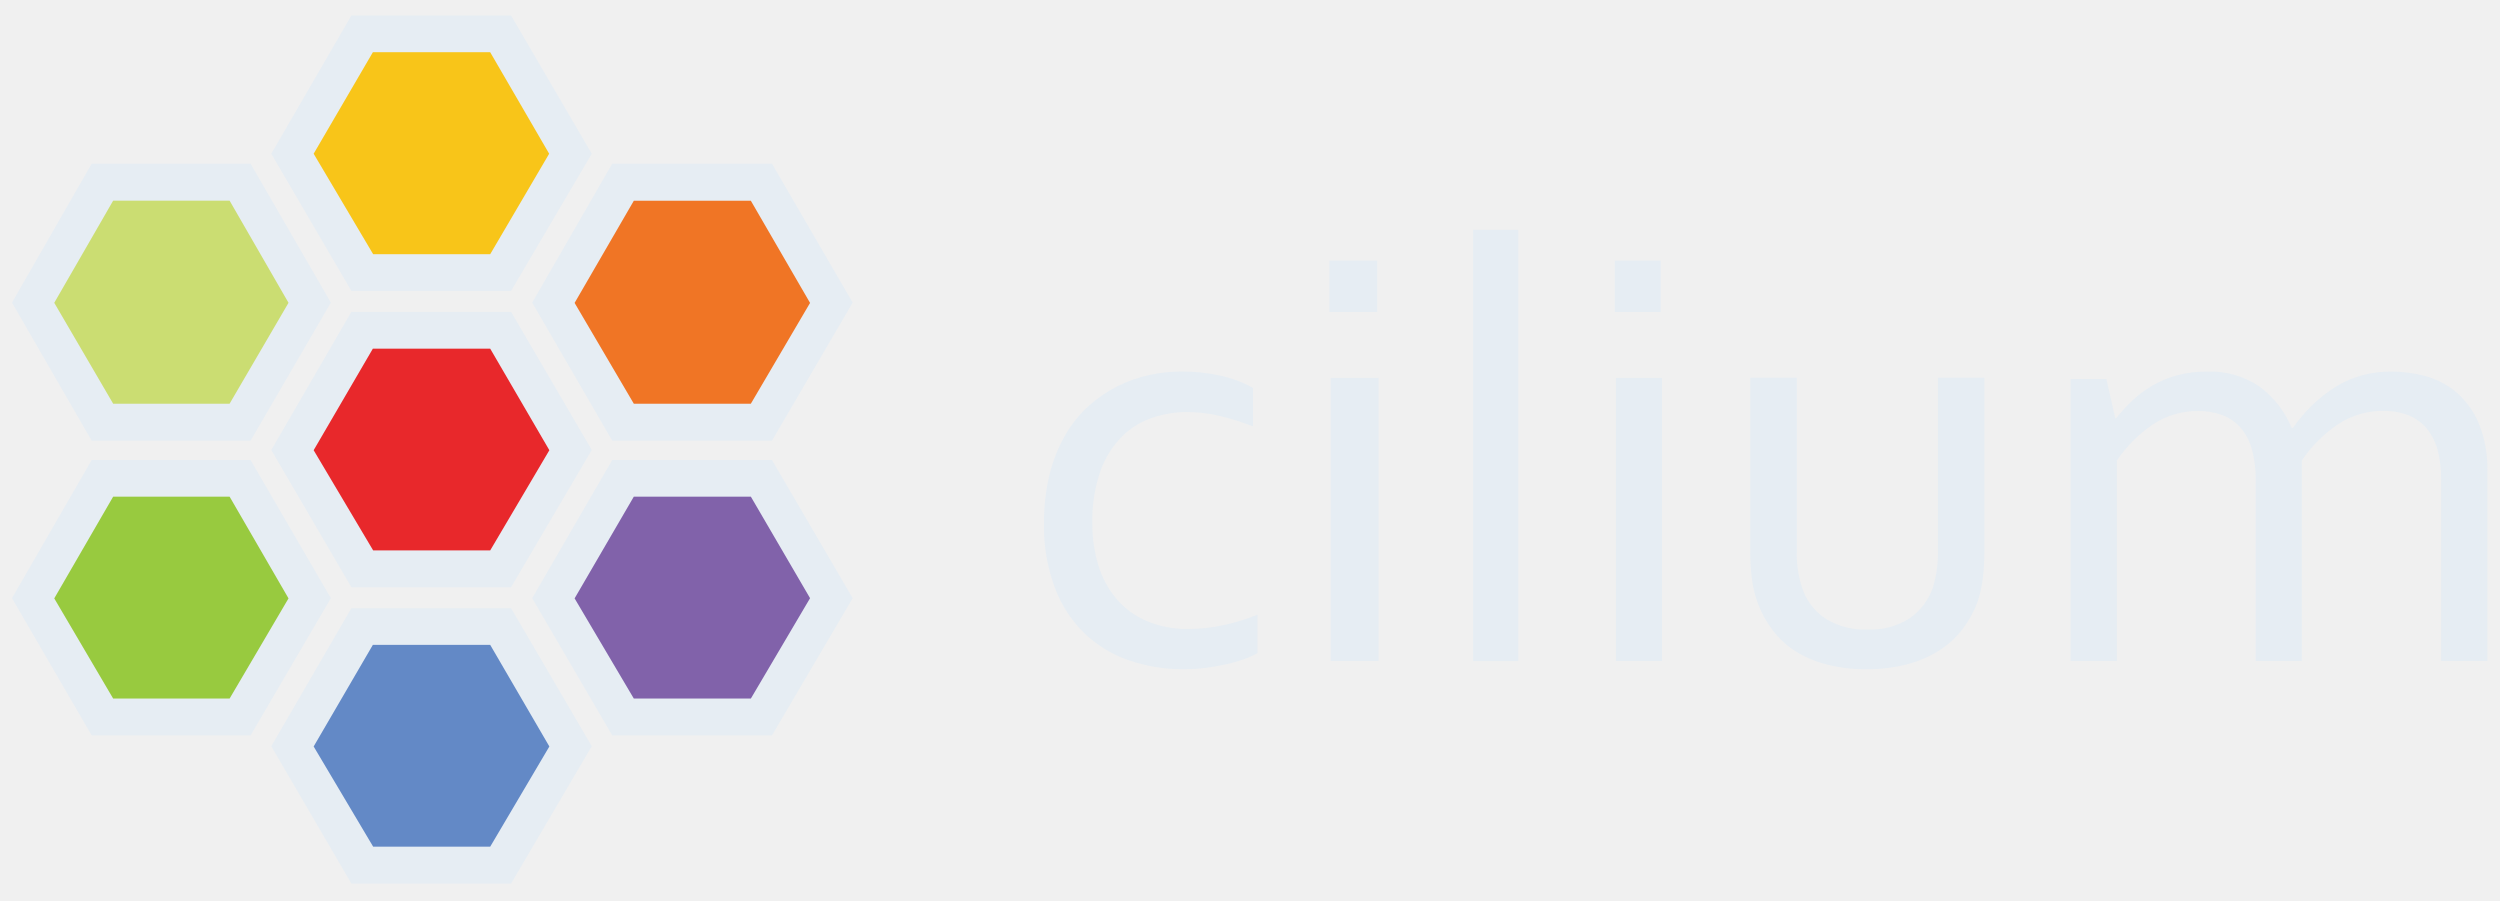
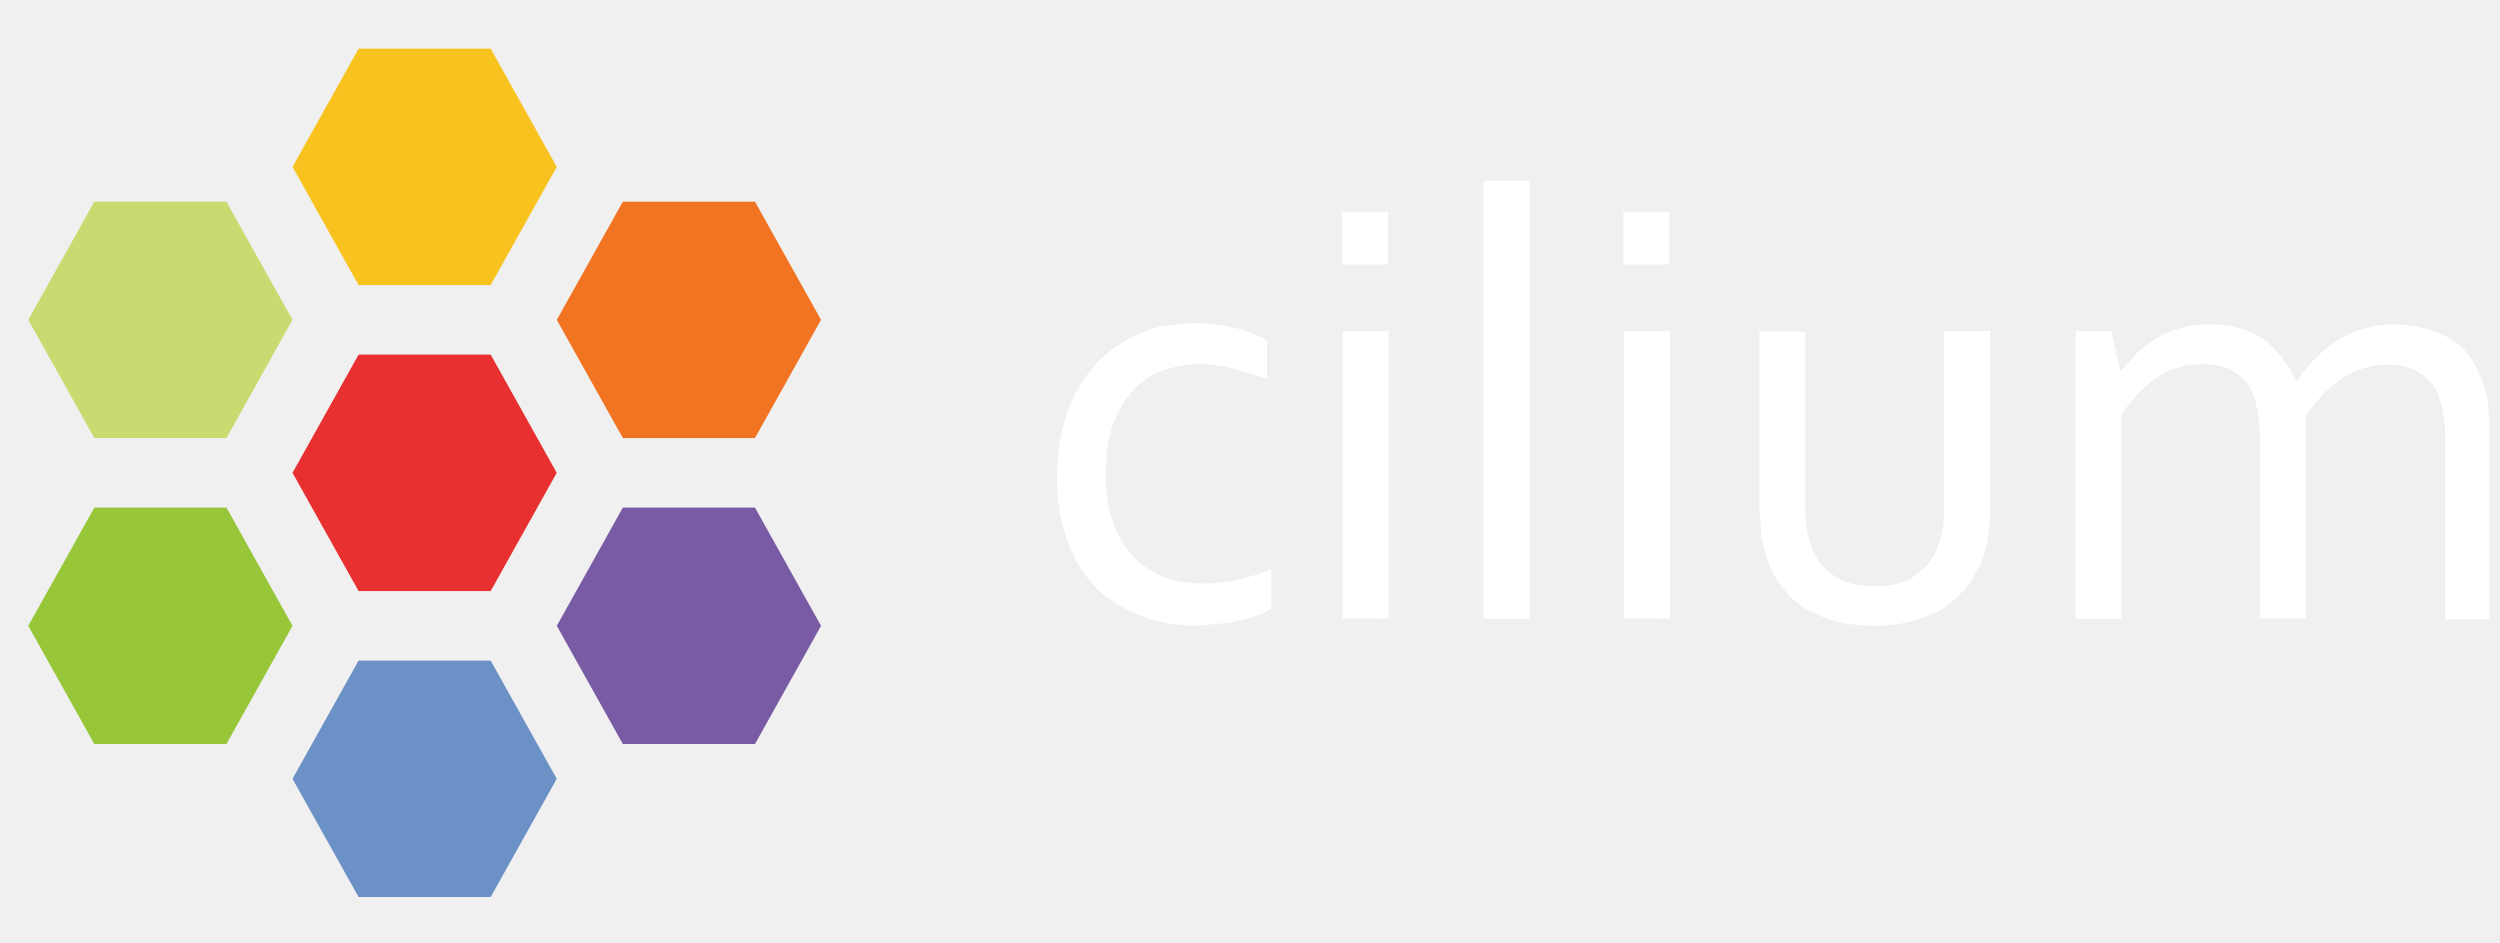
- <svg xmlns="http://www.w3.org/2000/svg" id="Layer_1" data-name="Layer 1" viewBox="0 0 633.333 228">
-   <defs>
-     <style>.cls-1{fill:#cbdd72;}.cls-2{fill:#98ca3f;}.cls-3{fill:#6389c6;}.cls-4{fill:#e8282b;}.cls-5{fill:#f8c519;}.cls-6{fill:#f07525;}.cls-7{fill:#8162aa;}.cls-8{fill:#e6edf3;}.cls-9{fill:#e6edf3;}</style>
-   </defs>
-   <path class="cls-1" d="M26.497,47.175H60.361L77.293,76.551,60.361,105.927H26.497L9.566,76.551Z" />
-   <path class="cls-2" d="M26.497,122.655H60.361l16.932,29.172L60.361,180.999H26.497L9.566,151.827Z" />
-   <path class="cls-3" d="M92.593,159.783h33.864l16.932,29.172L126.457,218.126H92.593L75.661,188.954Z" />
-   <path class="cls-4" d="M92.593,84.303h33.864l16.932,29.376L126.457,143.055H92.593L75.661,113.679Z" />
-   <path class="cls-5" d="M92.593,9.231h33.864L143.389,38.403,126.457,67.575H92.593L75.661,38.403Z" />
-   <path class="cls-6" d="M158.179,47.175h34.476l17.238,29.376L192.655,105.927H158.179l-17.238-29.376Z" />
-   <path class="cls-7" d="M158.179,122.655h34.476l17.238,29.172L192.655,180.999H158.179l-17.238-29.172Z" />
-   <path class="cls-8" d="M129.472,78.999H89.017L68.725,114.004l20.291,34.763H129.472L149.917,113.991Zm-5.29,60.443H94.537l-15.078-25.388L94.46,88.323H124.182l14.989,25.731Z" />
-   <path class="cls-8" d="M129.472,154.071H89.017L68.725,189.044l20.291,34.794H129.472l20.445-34.794Zm-5.29,60.425H94.537l-15.078-25.388L94.46,163.362H124.182l14.989,25.745Z" />
-   <path class="cls-8" d="M129.472,3.927H89.017L68.725,38.945l20.291,34.75H129.472l20.445-34.75Zm-5.29,60.475H94.537l-15.078-25.458L94.46,13.232H124.182l14.938,25.713Z" />
-   <path class="cls-8" d="M195.568,116.535H155.1l-20.279,35.005,20.279,34.763h40.468l20.445-34.763ZM190.214,176.969H160.568L145.567,151.59l15.001-25.773H190.214l15.002,25.722Z" />
-   <path class="cls-8" d="M195.568,41.463H155.1L134.821,76.66l20.279,34.979h40.468L216.012,76.66Zm-5.354,60.81H160.568L145.567,76.737l15.001-25.882H190.214L205.215,76.737Z" />
-   <path class="cls-8" d="M63.479,116.535H23.227L3.038,151.539l20.189,34.763H63.479l20.342-34.763ZM58.165,176.969H28.669L13.743,151.59l14.926-25.773h29.496l14.926,25.773Z" />
-   <path class="cls-8" d="M63.479,41.463H23.227L3.038,76.66l20.189,34.979H63.479L83.821,76.66Zm-5.315,60.81H28.669L13.743,76.711,28.669,50.829h29.496L73.091,76.711Z" />
-   <path class="cls-9" d="M299.385,94.117a43.959,43.959,0,0,1,9.931,1.089,29.493,29.493,0,0,1,8.1,3.054v9.749a65.305,65.305,0,0,0-8.715-2.714,36.9,36.9,0,0,0-8.1-.91,27,27,0,0,0-8.651,1.446,19.752,19.752,0,0,0-7.679,4.712,23.606,23.606,0,0,0-5.459,8.677,37.748,37.748,0,0,0-2.09,13.323,35.849,35.849,0,0,0,1.539,10.708,24.15,24.15,0,0,0,4.601,8.497,20.595,20.595,0,0,0,7.63,5.573,26.145,26.145,0,0,0,10.611,2.015,41.98,41.98,0,0,0,8.813-.959,49.706,49.706,0,0,0,8.65-2.664v9.748a21.007,21.007,0,0,1-3.354,1.511,37.092,37.092,0,0,1-4.552,1.316,52.898,52.898,0,0,1-5.265.91,45.557,45.557,0,0,1-5.573.341,42.001,42.001,0,0,1-13.656-2.193,30.759,30.759,0,0,1-11.242-6.711,31.606,31.606,0,0,1-7.598-11.487,43.872,43.872,0,0,1-2.851-16.394,51.194,51.194,0,0,1,1.458-12.755,38.541,38.541,0,0,1,4.034-9.96,30.087,30.087,0,0,1,5.978-7.328,33.497,33.497,0,0,1,15.325-7.734,38.627,38.627,0,0,1,8.116-.861Z" />
-   <path class="cls-9" d="M336.771,79.032V66.027h12.114V79.032Zm.32,88.429V95.726h12.164v71.734Z" />
-   <path class="cls-9" d="M373.183,167.46V58.225h11.444V167.46Z" />
-   <path class="cls-9" d="M409.074,79.032V66.027h11.656V79.032Zm.307,88.429V95.726h11.656v71.734Z" />
-   <path class="cls-9" d="M472.834,169.538a38.478,38.478,0,0,1-10.109-1.223,27.192,27.192,0,0,1-7.885-3.343,22.36,22.36,0,0,1-5.725-5.268,25.865,25.865,0,0,1-3.73-6.703,26.923,26.923,0,0,1-1.521-5.985,52.77,52.77,0,0,1-.458-7.111V95.677h11.778v44.033a27.192,27.192,0,0,0,1.636,9.997,14.834,14.834,0,0,0,5.889,7.16,18.808,18.808,0,0,0,10.371,2.609,18.216,18.216,0,0,0,10.747-2.87,15.888,15.888,0,0,0,5.823-7.73,28.471,28.471,0,0,0,1.276-9.165V95.677h11.778v44.228A51.628,51.628,0,0,1,502.295,146.69a30.222,30.222,0,0,1-1.325,5.806,26.888,26.888,0,0,1-3.762,6.85,23.67,23.67,0,0,1-5.889,5.414,28.527,28.527,0,0,1-8.179,3.523,39.616,39.616,0,0,1-10.306,1.256Z" />
-   <path class="cls-9" d="M583.137,167.46H571.427V121.495a26.801,26.801,0,0,0-1.025-7.933,13.933,13.933,0,0,0-2.944-5.375,11.534,11.534,0,0,0-4.603-3.076,17.535,17.535,0,0,0-6.002-.988,20.481,20.481,0,0,0-11.385,3.351,34.085,34.085,0,0,0-9.206,9.213v50.774H524.552V96.01h9.059l2.261,9.925h.227a41.368,41.368,0,0,1,4.278-4.631,27.39,27.39,0,0,1,5.139-3.756,25.371,25.371,0,0,1,6.23-2.526,28.902,28.902,0,0,1,7.4-.891,22.115,22.115,0,0,1,13.288,3.821,24.708,24.708,0,0,1,8.132,10.46h.309A38.108,38.108,0,0,1,591.774,97.921a26.624,26.624,0,0,1,14.296-3.789,32.819,32.819,0,0,1,8.019,1.053,20.233,20.233,0,0,1,7.791,3.87,21.2,21.2,0,0,1,5.904,7.787,30.013,30.013,0,0,1,2.342,12.775v47.844H618.415V121.495a27.397,27.397,0,0,0-1.009-7.933,14.382,14.382,0,0,0-3.009-5.424,11.591,11.591,0,0,0-4.619-3.076,17.547,17.547,0,0,0-6.002-.987,20.625,20.625,0,0,0-11.385,3.351,33.74,33.74,0,0,0-9.255,9.213Z" />
+ <svg xmlns="http://www.w3.org/2000/svg" width="191" height="72" viewBox="0 0 191 72" fill="none">
+   <path d="m22.348 36.124 5.047-9.031h10.093l5.047 9.031-5.047 9.031H27.395l-5.047-9.031Z" fill="#E83030" />
+   <path d="m22.348 59.5 5.047-9.031h10.093l5.047 9.031-5.047 9.031H27.395L22.348 59.5Z" fill="#6B91C7" />
+   <path d="m22.348 12.75 5.047-9.031h10.093l5.047 9.031-5.047 9.031H27.395l-5.047-9.031Z" fill="#F9C31F" />
+   <path d="m42.54 47.813 5.046-9.032H57.68l5.047 9.032-5.047 9.03H47.586l-5.047-9.03Z" fill="#795AA5" />
+   <path d="m42.54 24.436 5.046-9.03H57.68l5.047 9.03-5.047 9.032H47.586l-5.047-9.032Z" fill="#F17423" />
+   <path d="m2.16 47.813 5.047-9.032h10.094l5.047 9.032-5.047 9.03H7.207l-5.047-9.03Z" fill="#97C639" />
+   <path d="m2.16 24.436 5.047-9.03h10.094l5.047 9.03-5.047 9.032H7.207L2.16 24.436Z" fill="#C9DB70" />
+   <path d="M91.331 24.698c1.007.007 2.01.123 2.993.346.931.201 1.719.565 2.484.95v2.976a25.689 25.689 0 0 0-2.597-.807c-.874-.202-1.663-.345-2.54-.345-.876 0-1.718.143-2.596.403-.878.26-1.608.75-2.342 1.44-.677.69-1.214 1.555-1.663 2.65-.396 1.093-.592 2.447-.592 4.088 0 1.132.14 2.263.48 3.282a7.875 7.875 0 0 0 1.41 2.59c.622.75 1.411 1.297 2.26 1.698.93.404 2.003.604 3.215.604.874 0 1.72-.057 2.68-.259a22.41 22.41 0 0 0 2.597-.807v2.995c-.253.143-.591.345-.987.49-.395.146-.874.259-1.41.404-.48.143-.987.202-1.608.258l-1.663.144a11.85 11.85 0 0 1-4.15-.69 11.172 11.172 0 0 1-3.415-2.045 9.961 9.961 0 0 1-2.259-3.542c-.554-1.439-.874-3.055-.874-5.04 0-1.438.14-2.734.48-3.884.254-1.132.677-2.188 1.215-3.056.538-.867 1.109-1.64 1.805-2.263a10.409 10.409 0 0 1 2.2-1.497c.789-.404 1.608-.69 2.399-.892l2.484-.23-.006.04Zm11.204-4.492v-4.032h3.512v4.032h-3.512Zm.056 27.041V25.304h3.511v21.96l-3.511-.017Zm10.753.019V13.813h3.511v33.451l-3.511.002Zm10.677-27.06v-4.032h3.512v4.032h-3.512Zm.055 27.041V25.304h3.512v21.96l-3.512-.017Zm19.126.566a12.98 12.98 0 0 1-2.992-.345 10.322 10.322 0 0 1-2.342-1.007c-.676-.49-1.27-.951-1.719-1.641a6.364 6.364 0 0 1-1.109-2.045c-.198-.565-.338-1.131-.48-1.842l-.141-2.188V25.326h3.512v13.42c0 1.238.14 2.262.48 3.054.339.95.932 1.641 1.719 2.188.788.547 1.863.807 3.076.807 1.327 0 2.399-.258 3.216-.892.791-.603 1.41-1.354 1.718-2.39.254-.748.396-1.697.396-2.79V25.293h3.512v13.478c0 .683-.047 1.367-.141 2.044a6.944 6.944 0 0 1-.395 1.756c-.254.748-.677 1.439-1.109 2.103-.481.603-1.072 1.131-1.719 1.64-.677.49-1.468.808-2.399 1.094a11.588 11.588 0 0 1-3.076.404h-.007Zm32.963-.566h-3.511V33.119a8.842 8.842 0 0 0-.339-2.448c-.197-.69-.48-1.239-.874-1.64a3.972 3.972 0 0 0-1.41-.951c-.555-.202-1.109-.258-1.806-.258a6.11 6.11 0 0 0-3.415 1.007c-.987.69-1.948 1.64-2.736 2.851v15.608h-3.498V25.304h2.735l.676 3.055h.056l1.27-1.439c.48-.404.987-.807 1.524-1.132a6.02 6.02 0 0 1 1.863-.748c.677-.202 1.411-.259 2.218-.259 1.608 0 2.935.404 4.007 1.132 1.072.807 1.863 1.843 2.484 3.197h.056c.931-1.354 2.06-2.448 3.271-3.197 1.211-.749 2.68-1.132 4.262-1.132.734 0 1.525.144 2.399.345.874.202 1.608.604 2.342 1.132.734.528 1.27 1.354 1.719 2.39.48 1.007.733 2.304.733 3.945v14.716h-3.386V33.17a8.805 8.805 0 0 0-.338-2.448c-.198-.69-.48-1.239-.874-1.64a3.974 3.974 0 0 0-1.41-.951c-.555-.202-1.109-.259-1.806-.259a6.11 6.11 0 0 0-3.415 1.008c-.987.69-1.948 1.64-2.795 2.851l-.002 15.516Z" fill="#fff" />
</svg>
